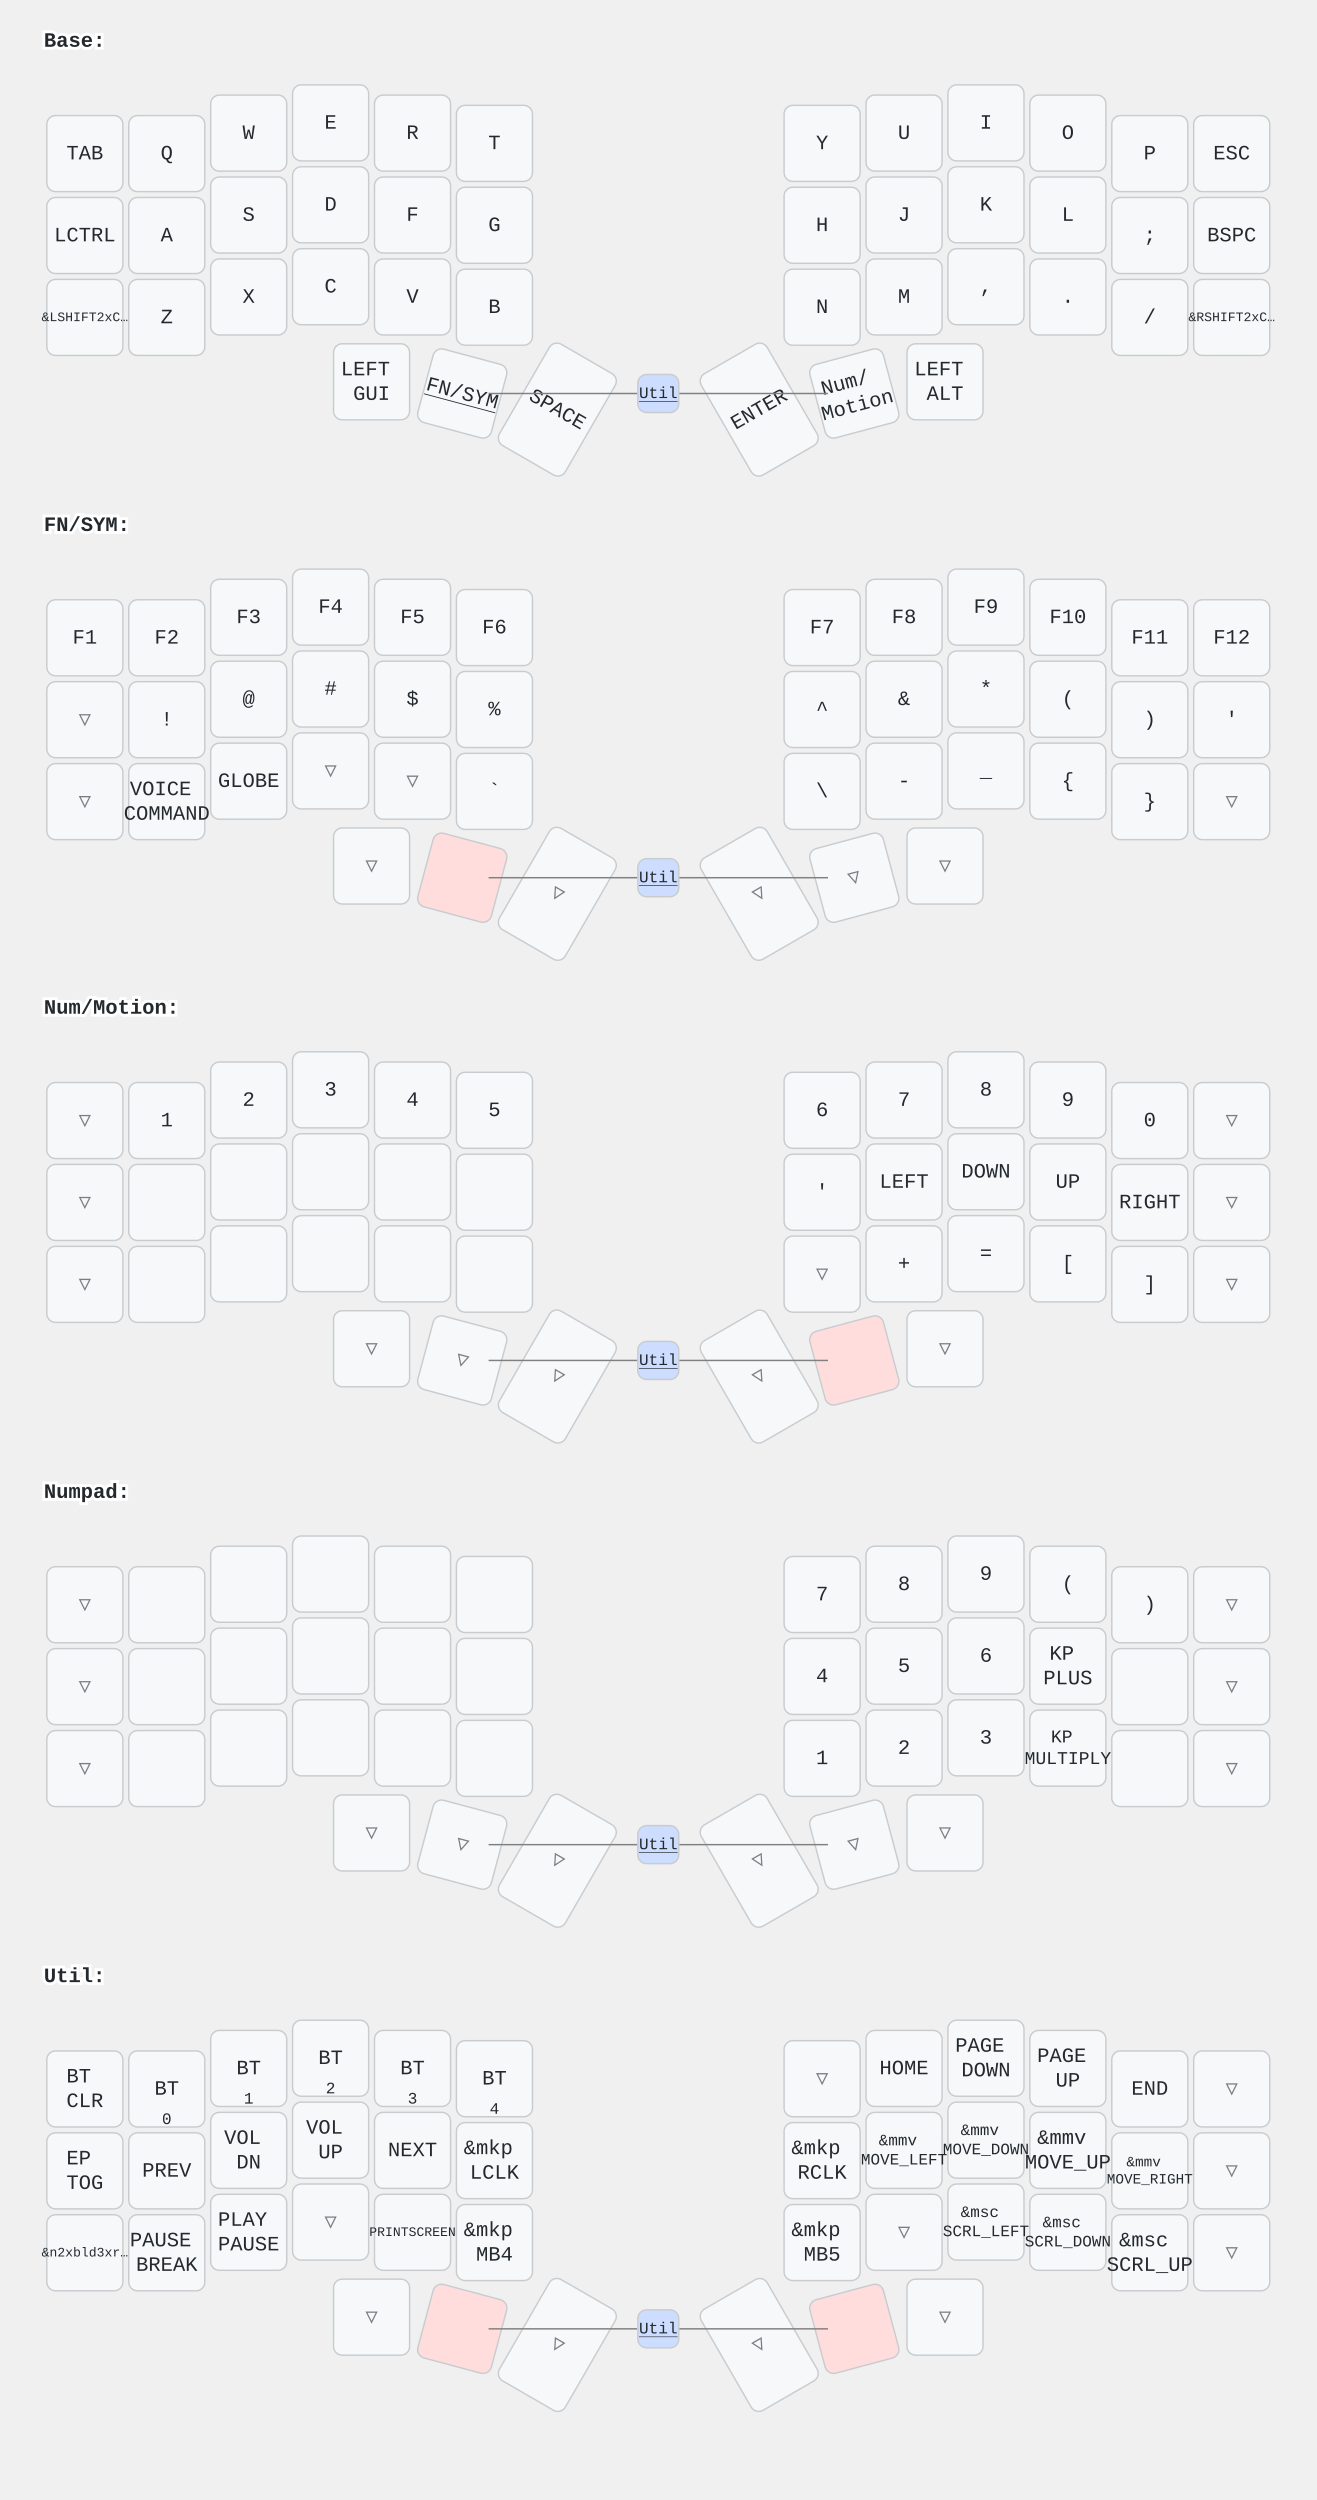
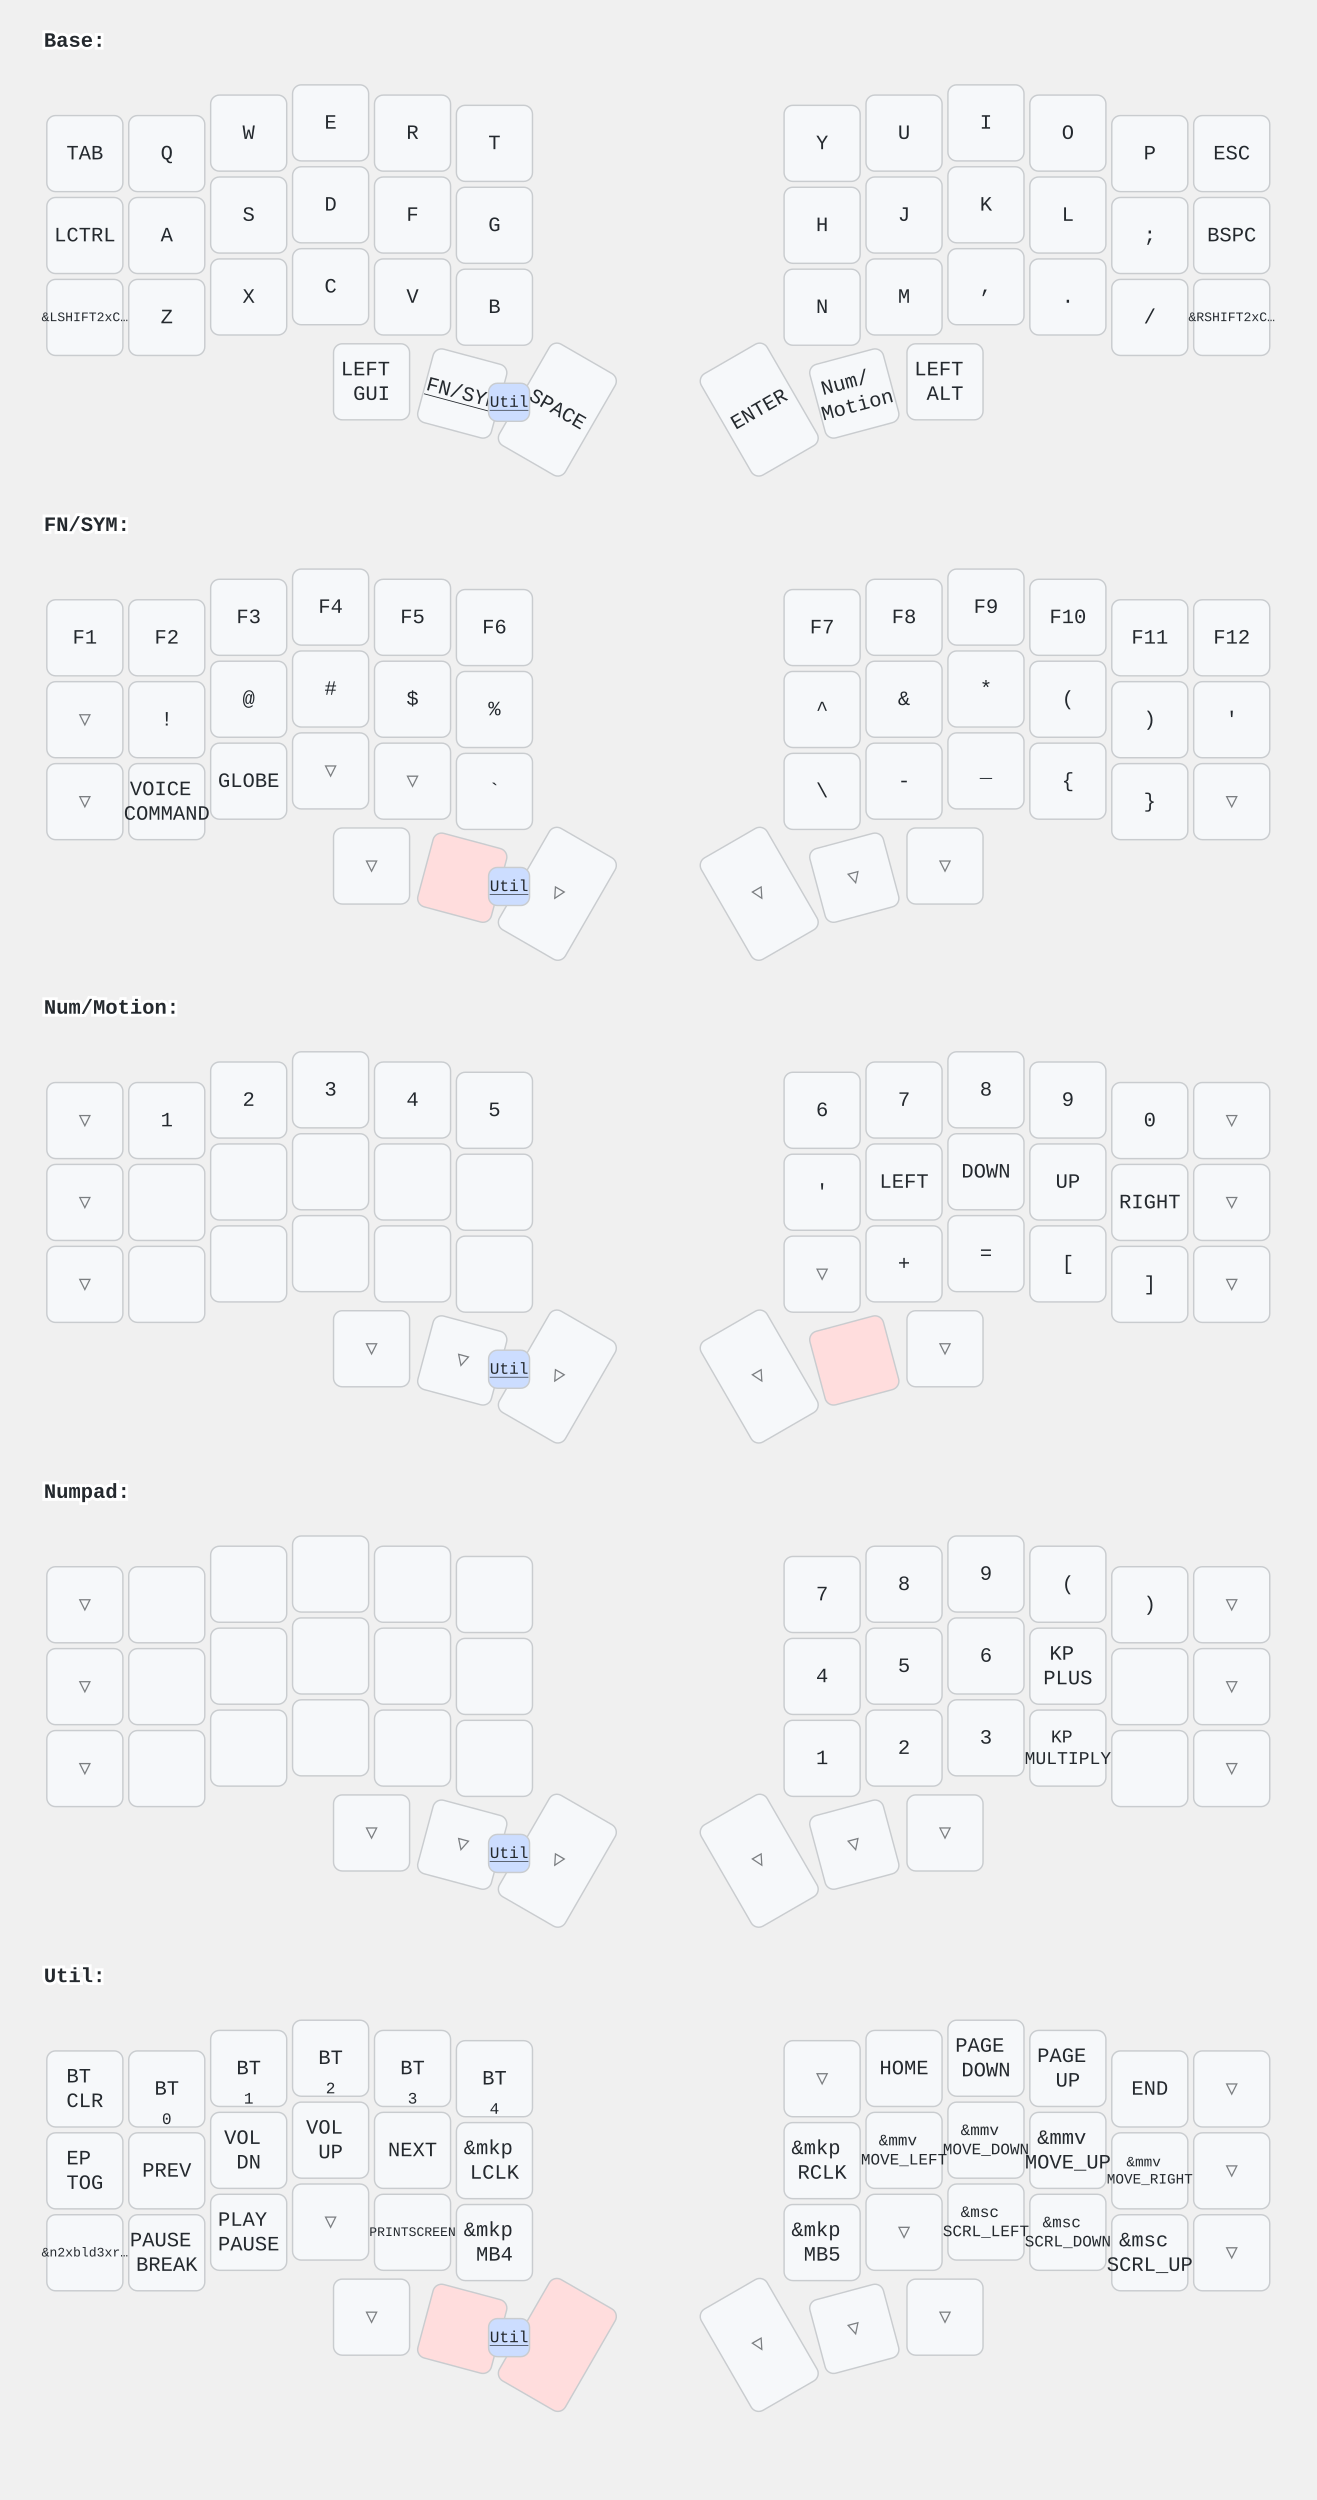
<svg xmlns="http://www.w3.org/2000/svg" width="900" height="1709" viewBox="0 0 900 1709" class="keymap">
  <style>/* inherit to force styles through use tags */
svg path {
    fill: inherit;
}

/* font and background color specifications */
svg.keymap {
    font-family: SFMono-Regular,Consolas,Liberation Mono,Menlo,monospace;
    font-size: 14px;
    font-kerning: normal;
    text-rendering: optimizeLegibility;
    fill: #24292e;
}

/* default key styling */
rect.key {
    fill: #f6f8fa;
}

rect.key, rect.combo {
    stroke: #c9cccf;
    stroke-width: 1;
}

/* default key side styling, only used is draw_key_sides is set */
rect.side {
    filter: brightness(90%);
}

/* color accent for combo boxes */
rect.combo, rect.combo-separate {
    fill: #cdf;
}

/* color accent for held keys */
rect.held, rect.combo.held {
    fill: #fdd;
}

/* color accent for ghost (optional) keys */
rect.ghost, rect.combo.ghost {
    stroke-dasharray: 4, 4;
    stroke-width: 2;
}

text {
    text-anchor: middle;
    dominant-baseline: middle;
}

/* styling for layer labels */
text.label {
    font-weight: bold;
    text-anchor: start;
    stroke: white;
    stroke-width: 4;
    paint-order: stroke;
}

/* styling for optional footer */
text.footer {
    text-anchor: end;
    dominant-baseline: auto;
    stroke: white;
    stroke-width: 4;
    paint-order: stroke;
}

/* styling for combo tap, and key non-tap label text */
- text.combo, text.hold, text.shifted, text.left, text.right {
+ text.combo, text.hold, text.shifted, text.left, text.right, text.tl, text.tr, text.bl, text.br {
    font-size: 11px;
}

- text.hold {
+ text.hold, text.bl, text.br {
    text-anchor: middle;
    dominant-baseline: auto;
}

- text.shifted {
+ text.shifted, text.tl, text.tr {
    text-anchor: middle;
    dominant-baseline: hanging;
}

- text.left {
+ text.left, text.tl, text.bl {
    text-anchor: start;
}

- text.right {
+ text.right, text.tr, text.br {
    text-anchor: end;
}

text.layer-activator {
    text-decoration: underline;
}

/* styling for hold/shifted label text in combo box */
text.combo.hold, text.combo.shifted, text.combo.left, text.combo.right {
    font-size: 8px;
}

/* lighter symbol for transparent keys */
text.trans {
    fill: #7b7e81;
}

/* styling for combo dendrons */
path.combo {
    stroke-width: 1;
    stroke: gray;
    fill: none;
}

/* Start Tabler Icons Cleanup */
/* cannot use height/width with glyphs */
.icon-tabler &gt; path {
    fill: inherit;
    stroke: inherit;
    stroke-width: 2;
}
/* hide tabler's default box */
.icon-tabler &gt; path[stroke="none"][fill="none"] {
    visibility: hidden;
}
/* End Tabler Icons Cleanup */

@media (prefers-color-scheme: dark) {
svg.keymap { fill: #d1d6db; }
rect.key { fill: #3f4750; }
rect.key, rect.combo { stroke: #60666c; }
rect.combo, rect.combo-separate { fill: #1f3d7a; }
rect.held, rect.combo.held { fill: #854747; }
text.label, text.footer { stroke: black; }
text.trans { fill: #7e8184; }
path.combo { stroke: #7f7f7f; }

}</style>
  <g transform="translate(30, 0)" class="layer-Base">
    <text x="0" y="28" class="label" id="Base">Base:</text>
    <g transform="translate(0, 56)">
      <g transform="translate(28, 49)" class="key keypos-0">
        <rect rx="6" ry="6" x="-26" y="-26" width="52" height="52" class="key" />
        <text x="0" y="0" class="key tap">TAB</text>
      </g>
      <g transform="translate(84, 49)" class="key keypos-1">
        <rect rx="6" ry="6" x="-26" y="-26" width="52" height="52" class="key" />
        <text x="0" y="0" class="key tap">Q</text>
      </g>
      <g transform="translate(140, 35)" class="key keypos-2">
        <rect rx="6" ry="6" x="-26" y="-26" width="52" height="52" class="key" />
        <text x="0" y="0" class="key tap">W</text>
      </g>
      <g transform="translate(196, 28)" class="key keypos-3">
        <rect rx="6" ry="6" x="-26" y="-26" width="52" height="52" class="key" />
        <text x="0" y="0" class="key tap">E</text>
      </g>
      <g transform="translate(252, 35)" class="key keypos-4">
        <rect rx="6" ry="6" x="-26" y="-26" width="52" height="52" class="key" />
        <text x="0" y="0" class="key tap">R</text>
      </g>
      <g transform="translate(308, 42)" class="key keypos-5">
        <rect rx="6" ry="6" x="-26" y="-26" width="52" height="52" class="key" />
        <text x="0" y="0" class="key tap">T</text>
      </g>
      <g transform="translate(532, 42)" class="key keypos-6">
        <rect rx="6" ry="6" x="-26" y="-26" width="52" height="52" class="key" />
        <text x="0" y="0" class="key tap">Y</text>
      </g>
      <g transform="translate(588, 35)" class="key keypos-7">
        <rect rx="6" ry="6" x="-26" y="-26" width="52" height="52" class="key" />
        <text x="0" y="0" class="key tap">U</text>
      </g>
      <g transform="translate(644, 28)" class="key keypos-8">
        <rect rx="6" ry="6" x="-26" y="-26" width="52" height="52" class="key" />
        <text x="0" y="0" class="key tap">I</text>
      </g>
      <g transform="translate(700, 35)" class="key keypos-9">
        <rect rx="6" ry="6" x="-26" y="-26" width="52" height="52" class="key" />
        <text x="0" y="0" class="key tap">O</text>
      </g>
      <g transform="translate(756, 49)" class="key keypos-10">
        <rect rx="6" ry="6" x="-26" y="-26" width="52" height="52" class="key" />
        <text x="0" y="0" class="key tap">P</text>
      </g>
      <g transform="translate(812, 49)" class="key keypos-11">
        <rect rx="6" ry="6" x="-26" y="-26" width="52" height="52" class="key" />
        <text x="0" y="0" class="key tap">ESC</text>
      </g>
      <g transform="translate(28, 105)" class="key keypos-12">
        <rect rx="6" ry="6" x="-26" y="-26" width="52" height="52" class="key" />
        <text x="0" y="0" class="key tap">LCTRL</text>
      </g>
      <g transform="translate(84, 105)" class="key keypos-13">
        <rect rx="6" ry="6" x="-26" y="-26" width="52" height="52" class="key" />
        <text x="0" y="0" class="key tap">A</text>
      </g>
      <g transform="translate(140, 91)" class="key keypos-14">
        <rect rx="6" ry="6" x="-26" y="-26" width="52" height="52" class="key" />
        <text x="0" y="0" class="key tap">S</text>
      </g>
      <g transform="translate(196, 84)" class="key keypos-15">
        <rect rx="6" ry="6" x="-26" y="-26" width="52" height="52" class="key" />
        <text x="0" y="0" class="key tap">D</text>
      </g>
      <g transform="translate(252, 91)" class="key keypos-16">
        <rect rx="6" ry="6" x="-26" y="-26" width="52" height="52" class="key" />
        <text x="0" y="0" class="key tap">F</text>
      </g>
      <g transform="translate(308, 98)" class="key keypos-17">
        <rect rx="6" ry="6" x="-26" y="-26" width="52" height="52" class="key" />
        <text x="0" y="0" class="key tap">G</text>
      </g>
      <g transform="translate(532, 98)" class="key keypos-18">
        <rect rx="6" ry="6" x="-26" y="-26" width="52" height="52" class="key" />
        <text x="0" y="0" class="key tap">H</text>
      </g>
      <g transform="translate(588, 91)" class="key keypos-19">
        <rect rx="6" ry="6" x="-26" y="-26" width="52" height="52" class="key" />
        <text x="0" y="0" class="key tap">J</text>
      </g>
      <g transform="translate(644, 84)" class="key keypos-20">
        <rect rx="6" ry="6" x="-26" y="-26" width="52" height="52" class="key" />
        <text x="0" y="0" class="key tap">K</text>
      </g>
      <g transform="translate(700, 91)" class="key keypos-21">
        <rect rx="6" ry="6" x="-26" y="-26" width="52" height="52" class="key" />
        <text x="0" y="0" class="key tap">L</text>
      </g>
      <g transform="translate(756, 105)" class="key keypos-22">
        <rect rx="6" ry="6" x="-26" y="-26" width="52" height="52" class="key" />
        <text x="0" y="0" class="key tap">;</text>
      </g>
      <g transform="translate(812, 105)" class="key keypos-23">
        <rect rx="6" ry="6" x="-26" y="-26" width="52" height="52" class="key" />
        <text x="0" y="0" class="key tap">BSPC</text>
      </g>
      <g transform="translate(28, 161)" class="key keypos-24">
        <rect rx="6" ry="6" x="-26" y="-26" width="52" height="52" class="key" />
        <text x="0" y="0" class="key tap">
          <tspan style="font-size: 64%">&amp;LSHIFT2xC…</tspan>
        </text>
      </g>
      <g transform="translate(84, 161)" class="key keypos-25">
        <rect rx="6" ry="6" x="-26" y="-26" width="52" height="52" class="key" />
        <text x="0" y="0" class="key tap">Z</text>
      </g>
      <g transform="translate(140, 147)" class="key keypos-26">
        <rect rx="6" ry="6" x="-26" y="-26" width="52" height="52" class="key" />
        <text x="0" y="0" class="key tap">X</text>
      </g>
      <g transform="translate(196, 140)" class="key keypos-27">
        <rect rx="6" ry="6" x="-26" y="-26" width="52" height="52" class="key" />
        <text x="0" y="0" class="key tap">C</text>
      </g>
      <g transform="translate(252, 147)" class="key keypos-28">
        <rect rx="6" ry="6" x="-26" y="-26" width="52" height="52" class="key" />
        <text x="0" y="0" class="key tap">V</text>
      </g>
      <g transform="translate(308, 154)" class="key keypos-29">
        <rect rx="6" ry="6" x="-26" y="-26" width="52" height="52" class="key" />
        <text x="0" y="0" class="key tap">B</text>
      </g>
      <g transform="translate(532, 154)" class="key keypos-30">
        <rect rx="6" ry="6" x="-26" y="-26" width="52" height="52" class="key" />
        <text x="0" y="0" class="key tap">N</text>
      </g>
      <g transform="translate(588, 147)" class="key keypos-31">
        <rect rx="6" ry="6" x="-26" y="-26" width="52" height="52" class="key" />
        <text x="0" y="0" class="key tap">M</text>
      </g>
      <g transform="translate(644, 140)" class="key keypos-32">
        <rect rx="6" ry="6" x="-26" y="-26" width="52" height="52" class="key" />
        <text x="0" y="0" class="key tap">,</text>
      </g>
      <g transform="translate(700, 147)" class="key keypos-33">
        <rect rx="6" ry="6" x="-26" y="-26" width="52" height="52" class="key" />
        <text x="0" y="0" class="key tap">.</text>
      </g>
      <g transform="translate(756, 161)" class="key keypos-34">
        <rect rx="6" ry="6" x="-26" y="-26" width="52" height="52" class="key" />
        <text x="0" y="0" class="key tap">/</text>
      </g>
      <g transform="translate(812, 161)" class="key keypos-35">
        <rect rx="6" ry="6" x="-26" y="-26" width="52" height="52" class="key" />
        <text x="0" y="0" class="key tap">
          <tspan style="font-size: 64%">&amp;RSHIFT2xC…</tspan>
        </text>
      </g>
      <g transform="translate(224, 205)" class="key keypos-36">
        <rect rx="6" ry="6" x="-26" y="-26" width="52" height="52" class="key" />
        <text x="0" y="0" class="key tap">
          <tspan x="0" dy="-0.6em">LEFT</tspan>
          <tspan x="0" dy="1.2em">GUI</tspan>
        </text>
      </g>
      <g transform="translate(286, 213) rotate(15.0)" class="key keypos-37">
        <rect rx="6" ry="6" x="-26" y="-26" width="52" height="52" class="key" />
        <a href="#FNSYM">
          <text x="0" y="0" class="key tap layer-activator">FN/SYM</text>
        </a>
      </g>
      <g transform="translate(351, 224) rotate(30.0)" class="key keypos-38">
        <rect rx="6" ry="6" x="-26" y="-40" width="52" height="80" class="key" />
        <text x="0" y="0" class="key tap">SPACE</text>
      </g>
      <g transform="translate(489, 224) rotate(-30.0)" class="key keypos-39">
        <rect rx="6" ry="6" x="-26" y="-40" width="52" height="80" class="key" />
        <text x="0" y="0" class="key tap">ENTER</text>
      </g>
      <g transform="translate(554, 213) rotate(-15.0)" class="key keypos-40">
        <rect rx="6" ry="6" x="-26" y="-26" width="52" height="52" class="key" />
        <text x="0" y="0" class="key tap">
          <tspan x="0" dy="-0.6em">Num/</tspan>
          <tspan x="0" dy="1.2em">Motion</tspan>
        </text>
      </g>
      <g transform="translate(616, 205)" class="key keypos-41">
        <rect rx="6" ry="6" x="-26" y="-26" width="52" height="52" class="key" />
        <text x="0" y="0" class="key tap">
          <tspan x="0" dy="-0.6em">LEFT</tspan>
          <tspan x="0" dy="1.2em">ALT</tspan>
        </text>
      </g>
      <g class="combo combopos-0">
-         <path d="M420,213 l-116,0" class="combo" />
-         <path d="M420,213 l116,0" class="combo" />
-         <rect rx="6" ry="6" x="406" y="200" width="28" height="26" class="combo" />
+         <rect rx="6" ry="6" x="304" y="206" width="28" height="26" class="combo" />
        <a href="#Util">
-           <text x="420" y="213" class="combo tap layer-activator">Util</text>
+           <text x="318" y="219" class="combo tap layer-activator">Util</text>
        </a>
      </g>
    </g>
  </g>
  <g transform="translate(30, 331)" class="layer-FN/SYM">
    <text x="0" y="28" class="label" id="FNSYM">FN/SYM:</text>
    <g transform="translate(0, 56)">
      <g transform="translate(28, 49)" class="key keypos-0">
        <rect rx="6" ry="6" x="-26" y="-26" width="52" height="52" class="key" />
        <text x="0" y="0" class="key tap">F1</text>
      </g>
      <g transform="translate(84, 49)" class="key keypos-1">
        <rect rx="6" ry="6" x="-26" y="-26" width="52" height="52" class="key" />
        <text x="0" y="0" class="key tap">F2</text>
      </g>
      <g transform="translate(140, 35)" class="key keypos-2">
        <rect rx="6" ry="6" x="-26" y="-26" width="52" height="52" class="key" />
        <text x="0" y="0" class="key tap">F3</text>
      </g>
      <g transform="translate(196, 28)" class="key keypos-3">
        <rect rx="6" ry="6" x="-26" y="-26" width="52" height="52" class="key" />
        <text x="0" y="0" class="key tap">F4</text>
      </g>
      <g transform="translate(252, 35)" class="key keypos-4">
        <rect rx="6" ry="6" x="-26" y="-26" width="52" height="52" class="key" />
        <text x="0" y="0" class="key tap">F5</text>
      </g>
      <g transform="translate(308, 42)" class="key keypos-5">
        <rect rx="6" ry="6" x="-26" y="-26" width="52" height="52" class="key" />
        <text x="0" y="0" class="key tap">F6</text>
      </g>
      <g transform="translate(532, 42)" class="key keypos-6">
        <rect rx="6" ry="6" x="-26" y="-26" width="52" height="52" class="key" />
        <text x="0" y="0" class="key tap">F7</text>
      </g>
      <g transform="translate(588, 35)" class="key keypos-7">
        <rect rx="6" ry="6" x="-26" y="-26" width="52" height="52" class="key" />
        <text x="0" y="0" class="key tap">F8</text>
      </g>
      <g transform="translate(644, 28)" class="key keypos-8">
        <rect rx="6" ry="6" x="-26" y="-26" width="52" height="52" class="key" />
        <text x="0" y="0" class="key tap">F9</text>
      </g>
      <g transform="translate(700, 35)" class="key keypos-9">
        <rect rx="6" ry="6" x="-26" y="-26" width="52" height="52" class="key" />
        <text x="0" y="0" class="key tap">F10</text>
      </g>
      <g transform="translate(756, 49)" class="key keypos-10">
        <rect rx="6" ry="6" x="-26" y="-26" width="52" height="52" class="key" />
        <text x="0" y="0" class="key tap">F11</text>
      </g>
      <g transform="translate(812, 49)" class="key keypos-11">
        <rect rx="6" ry="6" x="-26" y="-26" width="52" height="52" class="key" />
        <text x="0" y="0" class="key tap">F12</text>
      </g>
      <g transform="translate(28, 105)" class="key trans keypos-12">
        <rect rx="6" ry="6" x="-26" y="-26" width="52" height="52" class="key trans" />
        <text x="0" y="0" class="key trans tap">▽</text>
      </g>
      <g transform="translate(84, 105)" class="key keypos-13">
        <rect rx="6" ry="6" x="-26" y="-26" width="52" height="52" class="key" />
        <text x="0" y="0" class="key tap">!</text>
      </g>
      <g transform="translate(140, 91)" class="key keypos-14">
        <rect rx="6" ry="6" x="-26" y="-26" width="52" height="52" class="key" />
        <text x="0" y="0" class="key tap">@</text>
      </g>
      <g transform="translate(196, 84)" class="key keypos-15">
        <rect rx="6" ry="6" x="-26" y="-26" width="52" height="52" class="key" />
        <text x="0" y="0" class="key tap">#</text>
      </g>
      <g transform="translate(252, 91)" class="key keypos-16">
        <rect rx="6" ry="6" x="-26" y="-26" width="52" height="52" class="key" />
        <text x="0" y="0" class="key tap">$</text>
      </g>
      <g transform="translate(308, 98)" class="key keypos-17">
        <rect rx="6" ry="6" x="-26" y="-26" width="52" height="52" class="key" />
        <text x="0" y="0" class="key tap">%</text>
      </g>
      <g transform="translate(532, 98)" class="key keypos-18">
        <rect rx="6" ry="6" x="-26" y="-26" width="52" height="52" class="key" />
        <text x="0" y="0" class="key tap">^</text>
      </g>
      <g transform="translate(588, 91)" class="key keypos-19">
        <rect rx="6" ry="6" x="-26" y="-26" width="52" height="52" class="key" />
        <text x="0" y="0" class="key tap">&amp;</text>
      </g>
      <g transform="translate(644, 84)" class="key keypos-20">
        <rect rx="6" ry="6" x="-26" y="-26" width="52" height="52" class="key" />
        <text x="0" y="0" class="key tap">*</text>
      </g>
      <g transform="translate(700, 91)" class="key keypos-21">
        <rect rx="6" ry="6" x="-26" y="-26" width="52" height="52" class="key" />
        <text x="0" y="0" class="key tap">(</text>
      </g>
      <g transform="translate(756, 105)" class="key keypos-22">
        <rect rx="6" ry="6" x="-26" y="-26" width="52" height="52" class="key" />
        <text x="0" y="0" class="key tap">)</text>
      </g>
      <g transform="translate(812, 105)" class="key keypos-23">
        <rect rx="6" ry="6" x="-26" y="-26" width="52" height="52" class="key" />
        <text x="0" y="0" class="key tap">'</text>
      </g>
      <g transform="translate(28, 161)" class="key trans keypos-24">
        <rect rx="6" ry="6" x="-26" y="-26" width="52" height="52" class="key trans" />
        <text x="0" y="0" class="key trans tap">▽</text>
      </g>
      <g transform="translate(84, 161)" class="key keypos-25">
        <rect rx="6" ry="6" x="-26" y="-26" width="52" height="52" class="key" />
        <text x="0" y="0" class="key tap">
          <tspan x="0" dy="-0.6em">VOICE</tspan>
          <tspan x="0" dy="1.2em">COMMAND</tspan>
        </text>
      </g>
      <g transform="translate(140, 147)" class="key keypos-26">
        <rect rx="6" ry="6" x="-26" y="-26" width="52" height="52" class="key" />
        <text x="0" y="0" class="key tap">GLOBE</text>
      </g>
      <g transform="translate(196, 140)" class="key trans keypos-27">
        <rect rx="6" ry="6" x="-26" y="-26" width="52" height="52" class="key trans" />
        <text x="0" y="0" class="key trans tap">▽</text>
      </g>
      <g transform="translate(252, 147)" class="key trans keypos-28">
        <rect rx="6" ry="6" x="-26" y="-26" width="52" height="52" class="key trans" />
        <text x="0" y="0" class="key trans tap">▽</text>
      </g>
      <g transform="translate(308, 154)" class="key keypos-29">
        <rect rx="6" ry="6" x="-26" y="-26" width="52" height="52" class="key" />
        <text x="0" y="0" class="key tap">`</text>
      </g>
      <g transform="translate(532, 154)" class="key keypos-30">
        <rect rx="6" ry="6" x="-26" y="-26" width="52" height="52" class="key" />
        <text x="0" y="0" class="key tap">\</text>
      </g>
      <g transform="translate(588, 147)" class="key keypos-31">
        <rect rx="6" ry="6" x="-26" y="-26" width="52" height="52" class="key" />
        <text x="0" y="0" class="key tap">-</text>
      </g>
      <g transform="translate(644, 140)" class="key keypos-32">
        <rect rx="6" ry="6" x="-26" y="-26" width="52" height="52" class="key" />
        <text x="0" y="0" class="key tap">_</text>
      </g>
      <g transform="translate(700, 147)" class="key keypos-33">
        <rect rx="6" ry="6" x="-26" y="-26" width="52" height="52" class="key" />
        <text x="0" y="0" class="key tap">{</text>
      </g>
      <g transform="translate(756, 161)" class="key keypos-34">
        <rect rx="6" ry="6" x="-26" y="-26" width="52" height="52" class="key" />
        <text x="0" y="0" class="key tap">}</text>
      </g>
      <g transform="translate(812, 161)" class="key trans keypos-35">
        <rect rx="6" ry="6" x="-26" y="-26" width="52" height="52" class="key trans" />
        <text x="0" y="0" class="key trans tap">▽</text>
      </g>
      <g transform="translate(224, 205)" class="key trans keypos-36">
        <rect rx="6" ry="6" x="-26" y="-26" width="52" height="52" class="key trans" />
        <text x="0" y="0" class="key trans tap">▽</text>
      </g>
      <g transform="translate(286, 213) rotate(15.0)" class="key held keypos-37">
        <rect rx="6" ry="6" x="-26" y="-26" width="52" height="52" class="key held" />
      </g>
      <g transform="translate(351, 224) rotate(30.0)" class="key trans keypos-38">
        <rect rx="6" ry="6" x="-26" y="-40" width="52" height="80" class="key trans" />
        <text x="0" y="0" class="key trans tap">▽</text>
      </g>
      <g transform="translate(489, 224) rotate(-30.0)" class="key trans keypos-39">
        <rect rx="6" ry="6" x="-26" y="-40" width="52" height="80" class="key trans" />
        <text x="0" y="0" class="key trans tap">▽</text>
      </g>
      <g transform="translate(554, 213) rotate(-15.0)" class="key trans keypos-40">
        <rect rx="6" ry="6" x="-26" y="-26" width="52" height="52" class="key trans" />
        <text x="0" y="0" class="key trans tap">▽</text>
      </g>
      <g transform="translate(616, 205)" class="key trans keypos-41">
        <rect rx="6" ry="6" x="-26" y="-26" width="52" height="52" class="key trans" />
        <text x="0" y="0" class="key trans tap">▽</text>
      </g>
      <g class="combo combopos-0">
-         <path d="M420,213 l-116,0" class="combo" />
-         <path d="M420,213 l116,0" class="combo" />
-         <rect rx="6" ry="6" x="406" y="200" width="28" height="26" class="combo" />
+         <rect rx="6" ry="6" x="304" y="206" width="28" height="26" class="combo" />
        <a href="#Util">
-           <text x="420" y="213" class="combo tap layer-activator">Util</text>
+           <text x="318" y="219" class="combo tap layer-activator">Util</text>
        </a>
      </g>
    </g>
  </g>
  <g transform="translate(30, 661)" class="layer-Num/Motion">
    <text x="0" y="28" class="label" id="NumMotion">Num/Motion:</text>
    <g transform="translate(0, 56)">
      <g transform="translate(28, 49)" class="key trans keypos-0">
        <rect rx="6" ry="6" x="-26" y="-26" width="52" height="52" class="key trans" />
        <text x="0" y="0" class="key trans tap">▽</text>
      </g>
      <g transform="translate(84, 49)" class="key keypos-1">
        <rect rx="6" ry="6" x="-26" y="-26" width="52" height="52" class="key" />
        <text x="0" y="0" class="key tap">1</text>
      </g>
      <g transform="translate(140, 35)" class="key keypos-2">
        <rect rx="6" ry="6" x="-26" y="-26" width="52" height="52" class="key" />
        <text x="0" y="0" class="key tap">2</text>
      </g>
      <g transform="translate(196, 28)" class="key keypos-3">
        <rect rx="6" ry="6" x="-26" y="-26" width="52" height="52" class="key" />
        <text x="0" y="0" class="key tap">3</text>
      </g>
      <g transform="translate(252, 35)" class="key keypos-4">
        <rect rx="6" ry="6" x="-26" y="-26" width="52" height="52" class="key" />
        <text x="0" y="0" class="key tap">4</text>
      </g>
      <g transform="translate(308, 42)" class="key keypos-5">
        <rect rx="6" ry="6" x="-26" y="-26" width="52" height="52" class="key" />
        <text x="0" y="0" class="key tap">5</text>
      </g>
      <g transform="translate(532, 42)" class="key keypos-6">
        <rect rx="6" ry="6" x="-26" y="-26" width="52" height="52" class="key" />
        <text x="0" y="0" class="key tap">6</text>
      </g>
      <g transform="translate(588, 35)" class="key keypos-7">
        <rect rx="6" ry="6" x="-26" y="-26" width="52" height="52" class="key" />
        <text x="0" y="0" class="key tap">7</text>
      </g>
      <g transform="translate(644, 28)" class="key keypos-8">
        <rect rx="6" ry="6" x="-26" y="-26" width="52" height="52" class="key" />
        <text x="0" y="0" class="key tap">8</text>
      </g>
      <g transform="translate(700, 35)" class="key keypos-9">
        <rect rx="6" ry="6" x="-26" y="-26" width="52" height="52" class="key" />
        <text x="0" y="0" class="key tap">9</text>
      </g>
      <g transform="translate(756, 49)" class="key keypos-10">
        <rect rx="6" ry="6" x="-26" y="-26" width="52" height="52" class="key" />
        <text x="0" y="0" class="key tap">0</text>
      </g>
      <g transform="translate(812, 49)" class="key trans keypos-11">
        <rect rx="6" ry="6" x="-26" y="-26" width="52" height="52" class="key trans" />
        <text x="0" y="0" class="key trans tap">▽</text>
      </g>
      <g transform="translate(28, 105)" class="key trans keypos-12">
        <rect rx="6" ry="6" x="-26" y="-26" width="52" height="52" class="key trans" />
        <text x="0" y="0" class="key trans tap">▽</text>
      </g>
      <g transform="translate(84, 105)" class="key keypos-13">
        <rect rx="6" ry="6" x="-26" y="-26" width="52" height="52" class="key" />
      </g>
      <g transform="translate(140, 91)" class="key keypos-14">
        <rect rx="6" ry="6" x="-26" y="-26" width="52" height="52" class="key" />
      </g>
      <g transform="translate(196, 84)" class="key keypos-15">
        <rect rx="6" ry="6" x="-26" y="-26" width="52" height="52" class="key" />
      </g>
      <g transform="translate(252, 91)" class="key keypos-16">
        <rect rx="6" ry="6" x="-26" y="-26" width="52" height="52" class="key" />
      </g>
      <g transform="translate(308, 98)" class="key keypos-17">
        <rect rx="6" ry="6" x="-26" y="-26" width="52" height="52" class="key" />
      </g>
      <g transform="translate(532, 98)" class="key keypos-18">
        <rect rx="6" ry="6" x="-26" y="-26" width="52" height="52" class="key" />
        <text x="0" y="0" class="key tap">'</text>
      </g>
      <g transform="translate(588, 91)" class="key keypos-19">
        <rect rx="6" ry="6" x="-26" y="-26" width="52" height="52" class="key" />
        <text x="0" y="0" class="key tap">LEFT</text>
      </g>
      <g transform="translate(644, 84)" class="key keypos-20">
        <rect rx="6" ry="6" x="-26" y="-26" width="52" height="52" class="key" />
        <text x="0" y="0" class="key tap">DOWN</text>
      </g>
      <g transform="translate(700, 91)" class="key keypos-21">
        <rect rx="6" ry="6" x="-26" y="-26" width="52" height="52" class="key" />
        <text x="0" y="0" class="key tap">UP</text>
      </g>
      <g transform="translate(756, 105)" class="key keypos-22">
        <rect rx="6" ry="6" x="-26" y="-26" width="52" height="52" class="key" />
        <text x="0" y="0" class="key tap">RIGHT</text>
      </g>
      <g transform="translate(812, 105)" class="key trans keypos-23">
        <rect rx="6" ry="6" x="-26" y="-26" width="52" height="52" class="key trans" />
        <text x="0" y="0" class="key trans tap">▽</text>
      </g>
      <g transform="translate(28, 161)" class="key trans keypos-24">
        <rect rx="6" ry="6" x="-26" y="-26" width="52" height="52" class="key trans" />
        <text x="0" y="0" class="key trans tap">▽</text>
      </g>
      <g transform="translate(84, 161)" class="key keypos-25">
        <rect rx="6" ry="6" x="-26" y="-26" width="52" height="52" class="key" />
      </g>
      <g transform="translate(140, 147)" class="key keypos-26">
        <rect rx="6" ry="6" x="-26" y="-26" width="52" height="52" class="key" />
      </g>
      <g transform="translate(196, 140)" class="key keypos-27">
        <rect rx="6" ry="6" x="-26" y="-26" width="52" height="52" class="key" />
      </g>
      <g transform="translate(252, 147)" class="key keypos-28">
        <rect rx="6" ry="6" x="-26" y="-26" width="52" height="52" class="key" />
      </g>
      <g transform="translate(308, 154)" class="key keypos-29">
        <rect rx="6" ry="6" x="-26" y="-26" width="52" height="52" class="key" />
      </g>
      <g transform="translate(532, 154)" class="key trans keypos-30">
        <rect rx="6" ry="6" x="-26" y="-26" width="52" height="52" class="key trans" />
        <text x="0" y="0" class="key trans tap">▽</text>
      </g>
      <g transform="translate(588, 147)" class="key keypos-31">
        <rect rx="6" ry="6" x="-26" y="-26" width="52" height="52" class="key" />
        <text x="0" y="0" class="key tap">+</text>
      </g>
      <g transform="translate(644, 140)" class="key keypos-32">
        <rect rx="6" ry="6" x="-26" y="-26" width="52" height="52" class="key" />
        <text x="0" y="0" class="key tap">=</text>
      </g>
      <g transform="translate(700, 147)" class="key keypos-33">
        <rect rx="6" ry="6" x="-26" y="-26" width="52" height="52" class="key" />
        <text x="0" y="0" class="key tap">[</text>
      </g>
      <g transform="translate(756, 161)" class="key keypos-34">
        <rect rx="6" ry="6" x="-26" y="-26" width="52" height="52" class="key" />
        <text x="0" y="0" class="key tap">]</text>
      </g>
      <g transform="translate(812, 161)" class="key trans keypos-35">
        <rect rx="6" ry="6" x="-26" y="-26" width="52" height="52" class="key trans" />
        <text x="0" y="0" class="key trans tap">▽</text>
      </g>
      <g transform="translate(224, 205)" class="key trans keypos-36">
        <rect rx="6" ry="6" x="-26" y="-26" width="52" height="52" class="key trans" />
        <text x="0" y="0" class="key trans tap">▽</text>
      </g>
      <g transform="translate(286, 213) rotate(15.0)" class="key trans keypos-37">
        <rect rx="6" ry="6" x="-26" y="-26" width="52" height="52" class="key trans" />
        <text x="0" y="0" class="key trans tap">▽</text>
      </g>
      <g transform="translate(351, 224) rotate(30.0)" class="key trans keypos-38">
        <rect rx="6" ry="6" x="-26" y="-40" width="52" height="80" class="key trans" />
        <text x="0" y="0" class="key trans tap">▽</text>
      </g>
      <g transform="translate(489, 224) rotate(-30.0)" class="key trans keypos-39">
        <rect rx="6" ry="6" x="-26" y="-40" width="52" height="80" class="key trans" />
        <text x="0" y="0" class="key trans tap">▽</text>
      </g>
      <g transform="translate(554, 213) rotate(-15.0)" class="key held keypos-40">
        <rect rx="6" ry="6" x="-26" y="-26" width="52" height="52" class="key held" />
      </g>
      <g transform="translate(616, 205)" class="key trans keypos-41">
        <rect rx="6" ry="6" x="-26" y="-26" width="52" height="52" class="key trans" />
        <text x="0" y="0" class="key trans tap">▽</text>
      </g>
      <g class="combo combopos-0">
-         <path d="M420,213 l-116,0" class="combo" />
-         <path d="M420,213 l116,0" class="combo" />
-         <rect rx="6" ry="6" x="406" y="200" width="28" height="26" class="combo" />
+         <rect rx="6" ry="6" x="304" y="206" width="28" height="26" class="combo" />
        <a href="#Util">
-           <text x="420" y="213" class="combo tap layer-activator">Util</text>
+           <text x="318" y="219" class="combo tap layer-activator">Util</text>
        </a>
      </g>
    </g>
  </g>
  <g transform="translate(30, 992)" class="layer-Numpad">
    <text x="0" y="28" class="label" id="Numpad">Numpad:</text>
    <g transform="translate(0, 56)">
      <g transform="translate(28, 49)" class="key trans keypos-0">
        <rect rx="6" ry="6" x="-26" y="-26" width="52" height="52" class="key trans" />
        <text x="0" y="0" class="key trans tap">▽</text>
      </g>
      <g transform="translate(84, 49)" class="key keypos-1">
        <rect rx="6" ry="6" x="-26" y="-26" width="52" height="52" class="key" />
      </g>
      <g transform="translate(140, 35)" class="key keypos-2">
        <rect rx="6" ry="6" x="-26" y="-26" width="52" height="52" class="key" />
      </g>
      <g transform="translate(196, 28)" class="key keypos-3">
        <rect rx="6" ry="6" x="-26" y="-26" width="52" height="52" class="key" />
      </g>
      <g transform="translate(252, 35)" class="key keypos-4">
        <rect rx="6" ry="6" x="-26" y="-26" width="52" height="52" class="key" />
      </g>
      <g transform="translate(308, 42)" class="key keypos-5">
        <rect rx="6" ry="6" x="-26" y="-26" width="52" height="52" class="key" />
      </g>
      <g transform="translate(532, 42)" class="key keypos-6">
        <rect rx="6" ry="6" x="-26" y="-26" width="52" height="52" class="key" />
        <text x="0" y="0" class="key tap">7</text>
      </g>
      <g transform="translate(588, 35)" class="key keypos-7">
        <rect rx="6" ry="6" x="-26" y="-26" width="52" height="52" class="key" />
        <text x="0" y="0" class="key tap">8</text>
      </g>
      <g transform="translate(644, 28)" class="key keypos-8">
        <rect rx="6" ry="6" x="-26" y="-26" width="52" height="52" class="key" />
        <text x="0" y="0" class="key tap">9</text>
      </g>
      <g transform="translate(700, 35)" class="key keypos-9">
        <rect rx="6" ry="6" x="-26" y="-26" width="52" height="52" class="key" />
        <text x="0" y="0" class="key tap">(</text>
      </g>
      <g transform="translate(756, 49)" class="key keypos-10">
        <rect rx="6" ry="6" x="-26" y="-26" width="52" height="52" class="key" />
        <text x="0" y="0" class="key tap">)</text>
      </g>
      <g transform="translate(812, 49)" class="key trans keypos-11">
        <rect rx="6" ry="6" x="-26" y="-26" width="52" height="52" class="key trans" />
        <text x="0" y="0" class="key trans tap">▽</text>
      </g>
      <g transform="translate(28, 105)" class="key trans keypos-12">
        <rect rx="6" ry="6" x="-26" y="-26" width="52" height="52" class="key trans" />
        <text x="0" y="0" class="key trans tap">▽</text>
      </g>
      <g transform="translate(84, 105)" class="key keypos-13">
        <rect rx="6" ry="6" x="-26" y="-26" width="52" height="52" class="key" />
      </g>
      <g transform="translate(140, 91)" class="key keypos-14">
        <rect rx="6" ry="6" x="-26" y="-26" width="52" height="52" class="key" />
      </g>
      <g transform="translate(196, 84)" class="key keypos-15">
        <rect rx="6" ry="6" x="-26" y="-26" width="52" height="52" class="key" />
      </g>
      <g transform="translate(252, 91)" class="key keypos-16">
        <rect rx="6" ry="6" x="-26" y="-26" width="52" height="52" class="key" />
      </g>
      <g transform="translate(308, 98)" class="key keypos-17">
        <rect rx="6" ry="6" x="-26" y="-26" width="52" height="52" class="key" />
      </g>
      <g transform="translate(532, 98)" class="key keypos-18">
        <rect rx="6" ry="6" x="-26" y="-26" width="52" height="52" class="key" />
        <text x="0" y="0" class="key tap">4</text>
      </g>
      <g transform="translate(588, 91)" class="key keypos-19">
        <rect rx="6" ry="6" x="-26" y="-26" width="52" height="52" class="key" />
        <text x="0" y="0" class="key tap">5</text>
      </g>
      <g transform="translate(644, 84)" class="key keypos-20">
        <rect rx="6" ry="6" x="-26" y="-26" width="52" height="52" class="key" />
        <text x="0" y="0" class="key tap">6</text>
      </g>
      <g transform="translate(700, 91)" class="key keypos-21">
        <rect rx="6" ry="6" x="-26" y="-26" width="52" height="52" class="key" />
        <text x="0" y="0" class="key tap">
          <tspan x="0" dy="-0.6em">KP</tspan>
          <tspan x="0" dy="1.2em">PLUS</tspan>
        </text>
      </g>
      <g transform="translate(756, 105)" class="key keypos-22">
        <rect rx="6" ry="6" x="-26" y="-26" width="52" height="52" class="key" />
      </g>
      <g transform="translate(812, 105)" class="key trans keypos-23">
        <rect rx="6" ry="6" x="-26" y="-26" width="52" height="52" class="key trans" />
        <text x="0" y="0" class="key trans tap">▽</text>
      </g>
      <g transform="translate(28, 161)" class="key trans keypos-24">
        <rect rx="6" ry="6" x="-26" y="-26" width="52" height="52" class="key trans" />
        <text x="0" y="0" class="key trans tap">▽</text>
      </g>
      <g transform="translate(84, 161)" class="key keypos-25">
        <rect rx="6" ry="6" x="-26" y="-26" width="52" height="52" class="key" />
      </g>
      <g transform="translate(140, 147)" class="key keypos-26">
        <rect rx="6" ry="6" x="-26" y="-26" width="52" height="52" class="key" />
      </g>
      <g transform="translate(196, 140)" class="key keypos-27">
        <rect rx="6" ry="6" x="-26" y="-26" width="52" height="52" class="key" />
      </g>
      <g transform="translate(252, 147)" class="key keypos-28">
        <rect rx="6" ry="6" x="-26" y="-26" width="52" height="52" class="key" />
      </g>
      <g transform="translate(308, 154)" class="key keypos-29">
        <rect rx="6" ry="6" x="-26" y="-26" width="52" height="52" class="key" />
      </g>
      <g transform="translate(532, 154)" class="key keypos-30">
        <rect rx="6" ry="6" x="-26" y="-26" width="52" height="52" class="key" />
        <text x="0" y="0" class="key tap">1</text>
      </g>
      <g transform="translate(588, 147)" class="key keypos-31">
        <rect rx="6" ry="6" x="-26" y="-26" width="52" height="52" class="key" />
        <text x="0" y="0" class="key tap">2</text>
      </g>
      <g transform="translate(644, 140)" class="key keypos-32">
        <rect rx="6" ry="6" x="-26" y="-26" width="52" height="52" class="key" />
        <text x="0" y="0" class="key tap">3</text>
      </g>
      <g transform="translate(700, 147)" class="key keypos-33">
        <rect rx="6" ry="6" x="-26" y="-26" width="52" height="52" class="key" />
        <text x="0" y="0" class="key tap">
          <tspan x="0" dy="-0.6em" style="font-size: 88%">KP</tspan>
          <tspan x="0" dy="1.2em" style="font-size: 88%">MULTIPLY</tspan>
        </text>
      </g>
      <g transform="translate(756, 161)" class="key keypos-34">
        <rect rx="6" ry="6" x="-26" y="-26" width="52" height="52" class="key" />
      </g>
      <g transform="translate(812, 161)" class="key trans keypos-35">
        <rect rx="6" ry="6" x="-26" y="-26" width="52" height="52" class="key trans" />
        <text x="0" y="0" class="key trans tap">▽</text>
      </g>
      <g transform="translate(224, 205)" class="key trans keypos-36">
        <rect rx="6" ry="6" x="-26" y="-26" width="52" height="52" class="key trans" />
        <text x="0" y="0" class="key trans tap">▽</text>
      </g>
      <g transform="translate(286, 213) rotate(15.0)" class="key trans keypos-37">
        <rect rx="6" ry="6" x="-26" y="-26" width="52" height="52" class="key trans" />
        <text x="0" y="0" class="key trans tap">▽</text>
      </g>
      <g transform="translate(351, 224) rotate(30.0)" class="key trans keypos-38">
        <rect rx="6" ry="6" x="-26" y="-40" width="52" height="80" class="key trans" />
        <text x="0" y="0" class="key trans tap">▽</text>
      </g>
      <g transform="translate(489, 224) rotate(-30.0)" class="key trans keypos-39">
        <rect rx="6" ry="6" x="-26" y="-40" width="52" height="80" class="key trans" />
        <text x="0" y="0" class="key trans tap">▽</text>
      </g>
      <g transform="translate(554, 213) rotate(-15.0)" class="key trans keypos-40">
        <rect rx="6" ry="6" x="-26" y="-26" width="52" height="52" class="key trans" />
        <text x="0" y="0" class="key trans tap">▽</text>
      </g>
      <g transform="translate(616, 205)" class="key trans keypos-41">
        <rect rx="6" ry="6" x="-26" y="-26" width="52" height="52" class="key trans" />
        <text x="0" y="0" class="key trans tap">▽</text>
      </g>
      <g class="combo combopos-0">
-         <path d="M420,213 l-116,0" class="combo" />
-         <path d="M420,213 l116,0" class="combo" />
-         <rect rx="6" ry="6" x="406" y="200" width="28" height="26" class="combo" />
+         <rect rx="6" ry="6" x="304" y="206" width="28" height="26" class="combo" />
        <a href="#Util">
-           <text x="420" y="213" class="combo tap layer-activator">Util</text>
+           <text x="318" y="219" class="combo tap layer-activator">Util</text>
        </a>
      </g>
    </g>
  </g>
  <g transform="translate(30, 1323)" class="layer-Util">
    <text x="0" y="28" class="label" id="Util">Util:</text>
    <g transform="translate(0, 56)">
      <g transform="translate(28, 49)" class="key keypos-0">
        <rect rx="6" ry="6" x="-26" y="-26" width="52" height="52" class="key" />
        <text x="0" y="0" class="key tap">
          <tspan x="0" dy="-0.6em">BT</tspan>
          <tspan x="0" dy="1.2em">CLR</tspan>
        </text>
      </g>
      <g transform="translate(84, 49)" class="key keypos-1">
        <rect rx="6" ry="6" x="-26" y="-26" width="52" height="52" class="key" />
        <text x="0" y="0" class="key tap">BT</text>
        <text x="0" y="24" class="key hold">0</text>
      </g>
      <g transform="translate(140, 35)" class="key keypos-2">
        <rect rx="6" ry="6" x="-26" y="-26" width="52" height="52" class="key" />
        <text x="0" y="0" class="key tap">BT</text>
        <text x="0" y="24" class="key hold">1</text>
      </g>
      <g transform="translate(196, 28)" class="key keypos-3">
        <rect rx="6" ry="6" x="-26" y="-26" width="52" height="52" class="key" />
        <text x="0" y="0" class="key tap">BT</text>
        <text x="0" y="24" class="key hold">2</text>
      </g>
      <g transform="translate(252, 35)" class="key keypos-4">
        <rect rx="6" ry="6" x="-26" y="-26" width="52" height="52" class="key" />
        <text x="0" y="0" class="key tap">BT</text>
        <text x="0" y="24" class="key hold">3</text>
      </g>
      <g transform="translate(308, 42)" class="key keypos-5">
        <rect rx="6" ry="6" x="-26" y="-26" width="52" height="52" class="key" />
        <text x="0" y="0" class="key tap">BT</text>
        <text x="0" y="24" class="key hold">4</text>
      </g>
      <g transform="translate(532, 42)" class="key trans keypos-6">
        <rect rx="6" ry="6" x="-26" y="-26" width="52" height="52" class="key trans" />
        <text x="0" y="0" class="key trans tap">▽</text>
      </g>
      <g transform="translate(588, 35)" class="key keypos-7">
        <rect rx="6" ry="6" x="-26" y="-26" width="52" height="52" class="key" />
        <text x="0" y="0" class="key tap">HOME</text>
      </g>
      <g transform="translate(644, 28)" class="key keypos-8">
        <rect rx="6" ry="6" x="-26" y="-26" width="52" height="52" class="key" />
        <text x="0" y="0" class="key tap">
          <tspan x="0" dy="-0.6em">PAGE</tspan>
          <tspan x="0" dy="1.2em">DOWN</tspan>
        </text>
      </g>
      <g transform="translate(700, 35)" class="key keypos-9">
        <rect rx="6" ry="6" x="-26" y="-26" width="52" height="52" class="key" />
        <text x="0" y="0" class="key tap">
          <tspan x="0" dy="-0.6em">PAGE</tspan>
          <tspan x="0" dy="1.2em">UP</tspan>
        </text>
      </g>
      <g transform="translate(756, 49)" class="key keypos-10">
        <rect rx="6" ry="6" x="-26" y="-26" width="52" height="52" class="key" />
        <text x="0" y="0" class="key tap">END</text>
      </g>
      <g transform="translate(812, 49)" class="key trans keypos-11">
        <rect rx="6" ry="6" x="-26" y="-26" width="52" height="52" class="key trans" />
        <text x="0" y="0" class="key trans tap">▽</text>
      </g>
      <g transform="translate(28, 105)" class="key keypos-12">
        <rect rx="6" ry="6" x="-26" y="-26" width="52" height="52" class="key" />
        <text x="0" y="0" class="key tap">
          <tspan x="0" dy="-0.6em">EP</tspan>
          <tspan x="0" dy="1.2em">TOG</tspan>
        </text>
      </g>
      <g transform="translate(84, 105)" class="key keypos-13">
        <rect rx="6" ry="6" x="-26" y="-26" width="52" height="52" class="key" />
        <text x="0" y="0" class="key tap">PREV</text>
      </g>
      <g transform="translate(140, 91)" class="key keypos-14">
        <rect rx="6" ry="6" x="-26" y="-26" width="52" height="52" class="key" />
        <text x="0" y="0" class="key tap">
          <tspan x="0" dy="-0.6em">VOL</tspan>
          <tspan x="0" dy="1.2em">DN</tspan>
        </text>
      </g>
      <g transform="translate(196, 84)" class="key keypos-15">
        <rect rx="6" ry="6" x="-26" y="-26" width="52" height="52" class="key" />
        <text x="0" y="0" class="key tap">
          <tspan x="0" dy="-0.6em">VOL</tspan>
          <tspan x="0" dy="1.2em">UP</tspan>
        </text>
      </g>
      <g transform="translate(252, 91)" class="key keypos-16">
        <rect rx="6" ry="6" x="-26" y="-26" width="52" height="52" class="key" />
        <text x="0" y="0" class="key tap">NEXT</text>
      </g>
      <g transform="translate(308, 98)" class="key keypos-17">
        <rect rx="6" ry="6" x="-26" y="-26" width="52" height="52" class="key" />
        <text x="0" y="0" class="key tap">
          <tspan x="0" dy="-0.6em">&amp;mkp</tspan>
          <tspan x="0" dy="1.2em">LCLK</tspan>
        </text>
      </g>
      <g transform="translate(532, 98)" class="key keypos-18">
        <rect rx="6" ry="6" x="-26" y="-26" width="52" height="52" class="key" />
        <text x="0" y="0" class="key tap">
          <tspan x="0" dy="-0.6em">&amp;mkp</tspan>
          <tspan x="0" dy="1.2em">RCLK</tspan>
        </text>
      </g>
      <g transform="translate(588, 91)" class="key keypos-19">
        <rect rx="6" ry="6" x="-26" y="-26" width="52" height="52" class="key" />
        <text x="0" y="0" class="key tap">
          <tspan x="0" dy="-0.6em" style="font-size: 78%">&amp;mmv</tspan>
          <tspan x="0" dy="1.2em" style="font-size: 78%">MOVE_LEFT</tspan>
        </text>
      </g>
      <g transform="translate(644, 84)" class="key keypos-20">
        <rect rx="6" ry="6" x="-26" y="-26" width="52" height="52" class="key" />
        <text x="0" y="0" class="key tap">
          <tspan x="0" dy="-0.6em" style="font-size: 78%">&amp;mmv</tspan>
          <tspan x="0" dy="1.2em" style="font-size: 78%">MOVE_DOWN</tspan>
        </text>
      </g>
      <g transform="translate(700, 91)" class="key keypos-21">
        <rect rx="6" ry="6" x="-26" y="-26" width="52" height="52" class="key" />
        <text x="0" y="0" class="key tap">
          <tspan x="0" dy="-0.6em">&amp;mmv</tspan>
          <tspan x="0" dy="1.2em">MOVE_UP</tspan>
        </text>
      </g>
      <g transform="translate(756, 105)" class="key keypos-22">
        <rect rx="6" ry="6" x="-26" y="-26" width="52" height="52" class="key" />
        <text x="0" y="0" class="key tap">
          <tspan x="0" dy="-0.6em" style="font-size: 70%">&amp;mmv</tspan>
          <tspan x="0" dy="1.2em" style="font-size: 70%">MOVE_RIGHT</tspan>
        </text>
      </g>
      <g transform="translate(812, 105)" class="key trans keypos-23">
        <rect rx="6" ry="6" x="-26" y="-26" width="52" height="52" class="key trans" />
        <text x="0" y="0" class="key trans tap">▽</text>
      </g>
      <g transform="translate(28, 161)" class="key keypos-24">
        <rect rx="6" ry="6" x="-26" y="-26" width="52" height="52" class="key" />
        <text x="0" y="0" class="key tap">
          <tspan style="font-size: 64%">&amp;n2xbld3xr…</tspan>
        </text>
      </g>
      <g transform="translate(84, 161)" class="key keypos-25">
        <rect rx="6" ry="6" x="-26" y="-26" width="52" height="52" class="key" />
        <text x="0" y="0" class="key tap">
          <tspan x="0" dy="-0.6em">PAUSE</tspan>
          <tspan x="0" dy="1.2em">BREAK</tspan>
        </text>
      </g>
      <g transform="translate(140, 147)" class="key keypos-26">
        <rect rx="6" ry="6" x="-26" y="-26" width="52" height="52" class="key" />
        <text x="0" y="0" class="key tap">
          <tspan x="0" dy="-0.6em">PLAY</tspan>
          <tspan x="0" dy="1.2em">PAUSE</tspan>
        </text>
      </g>
      <g transform="translate(196, 140)" class="key trans keypos-27">
        <rect rx="6" ry="6" x="-26" y="-26" width="52" height="52" class="key trans" />
        <text x="0" y="0" class="key trans tap">▽</text>
      </g>
      <g transform="translate(252, 147)" class="key keypos-28">
        <rect rx="6" ry="6" x="-26" y="-26" width="52" height="52" class="key" />
        <text x="0" y="0" class="key tap">
          <tspan style="font-size: 64%">PRINTSCREEN</tspan>
        </text>
      </g>
      <g transform="translate(308, 154)" class="key keypos-29">
        <rect rx="6" ry="6" x="-26" y="-26" width="52" height="52" class="key" />
        <text x="0" y="0" class="key tap">
          <tspan x="0" dy="-0.6em">&amp;mkp</tspan>
          <tspan x="0" dy="1.2em">MB4</tspan>
        </text>
      </g>
      <g transform="translate(532, 154)" class="key keypos-30">
        <rect rx="6" ry="6" x="-26" y="-26" width="52" height="52" class="key" />
        <text x="0" y="0" class="key tap">
          <tspan x="0" dy="-0.6em">&amp;mkp</tspan>
          <tspan x="0" dy="1.2em">MB5</tspan>
        </text>
      </g>
      <g transform="translate(588, 147)" class="key trans keypos-31">
        <rect rx="6" ry="6" x="-26" y="-26" width="52" height="52" class="key trans" />
        <text x="0" y="0" class="key trans tap">▽</text>
      </g>
      <g transform="translate(644, 140)" class="key keypos-32">
        <rect rx="6" ry="6" x="-26" y="-26" width="52" height="52" class="key" />
        <text x="0" y="0" class="key tap">
          <tspan x="0" dy="-0.6em" style="font-size: 78%">&amp;msc</tspan>
          <tspan x="0" dy="1.2em" style="font-size: 78%">SCRL_LEFT</tspan>
        </text>
      </g>
      <g transform="translate(700, 147)" class="key keypos-33">
        <rect rx="6" ry="6" x="-26" y="-26" width="52" height="52" class="key" />
        <text x="0" y="0" class="key tap">
          <tspan x="0" dy="-0.6em" style="font-size: 78%">&amp;msc</tspan>
          <tspan x="0" dy="1.2em" style="font-size: 78%">SCRL_DOWN</tspan>
        </text>
      </g>
      <g transform="translate(756, 161)" class="key keypos-34">
        <rect rx="6" ry="6" x="-26" y="-26" width="52" height="52" class="key" />
        <text x="0" y="0" class="key tap">
          <tspan x="0" dy="-0.6em">&amp;msc</tspan>
          <tspan x="0" dy="1.2em">SCRL_UP</tspan>
        </text>
      </g>
      <g transform="translate(812, 161)" class="key trans keypos-35">
        <rect rx="6" ry="6" x="-26" y="-26" width="52" height="52" class="key trans" />
        <text x="0" y="0" class="key trans tap">▽</text>
      </g>
      <g transform="translate(224, 205)" class="key trans keypos-36">
        <rect rx="6" ry="6" x="-26" y="-26" width="52" height="52" class="key trans" />
        <text x="0" y="0" class="key trans tap">▽</text>
      </g>
      <g transform="translate(286, 213) rotate(15.0)" class="key held keypos-37">
        <rect rx="6" ry="6" x="-26" y="-26" width="52" height="52" class="key held" />
      </g>
-       <g transform="translate(351, 224) rotate(30.0)" class="key trans keypos-38">
-         <rect rx="6" ry="6" x="-26" y="-40" width="52" height="80" class="key trans" />
-         <text x="0" y="0" class="key trans tap">▽</text>
+       <g transform="translate(351, 224) rotate(30.0)" class="key held keypos-38">
+         <rect rx="6" ry="6" x="-26" y="-40" width="52" height="80" class="key held" />
      </g>
      <g transform="translate(489, 224) rotate(-30.0)" class="key trans keypos-39">
        <rect rx="6" ry="6" x="-26" y="-40" width="52" height="80" class="key trans" />
        <text x="0" y="0" class="key trans tap">▽</text>
      </g>
-       <g transform="translate(554, 213) rotate(-15.0)" class="key held keypos-40">
-         <rect rx="6" ry="6" x="-26" y="-26" width="52" height="52" class="key held" />
+       <g transform="translate(554, 213) rotate(-15.0)" class="key trans keypos-40">
+         <rect rx="6" ry="6" x="-26" y="-26" width="52" height="52" class="key trans" />
+         <text x="0" y="0" class="key trans tap">▽</text>
      </g>
      <g transform="translate(616, 205)" class="key trans keypos-41">
        <rect rx="6" ry="6" x="-26" y="-26" width="52" height="52" class="key trans" />
        <text x="0" y="0" class="key trans tap">▽</text>
      </g>
      <g class="combo combopos-0">
-         <path d="M420,213 l-116,0" class="combo" />
-         <path d="M420,213 l116,0" class="combo" />
-         <rect rx="6" ry="6" x="406" y="200" width="28" height="26" class="combo" />
+         <rect rx="6" ry="6" x="304" y="206" width="28" height="26" class="combo" />
        <a href="#Util">
-           <text x="420" y="213" class="combo tap layer-activator">Util</text>
+           <text x="318" y="219" class="combo tap layer-activator">Util</text>
        </a>
      </g>
    </g>
  </g>
</svg>
